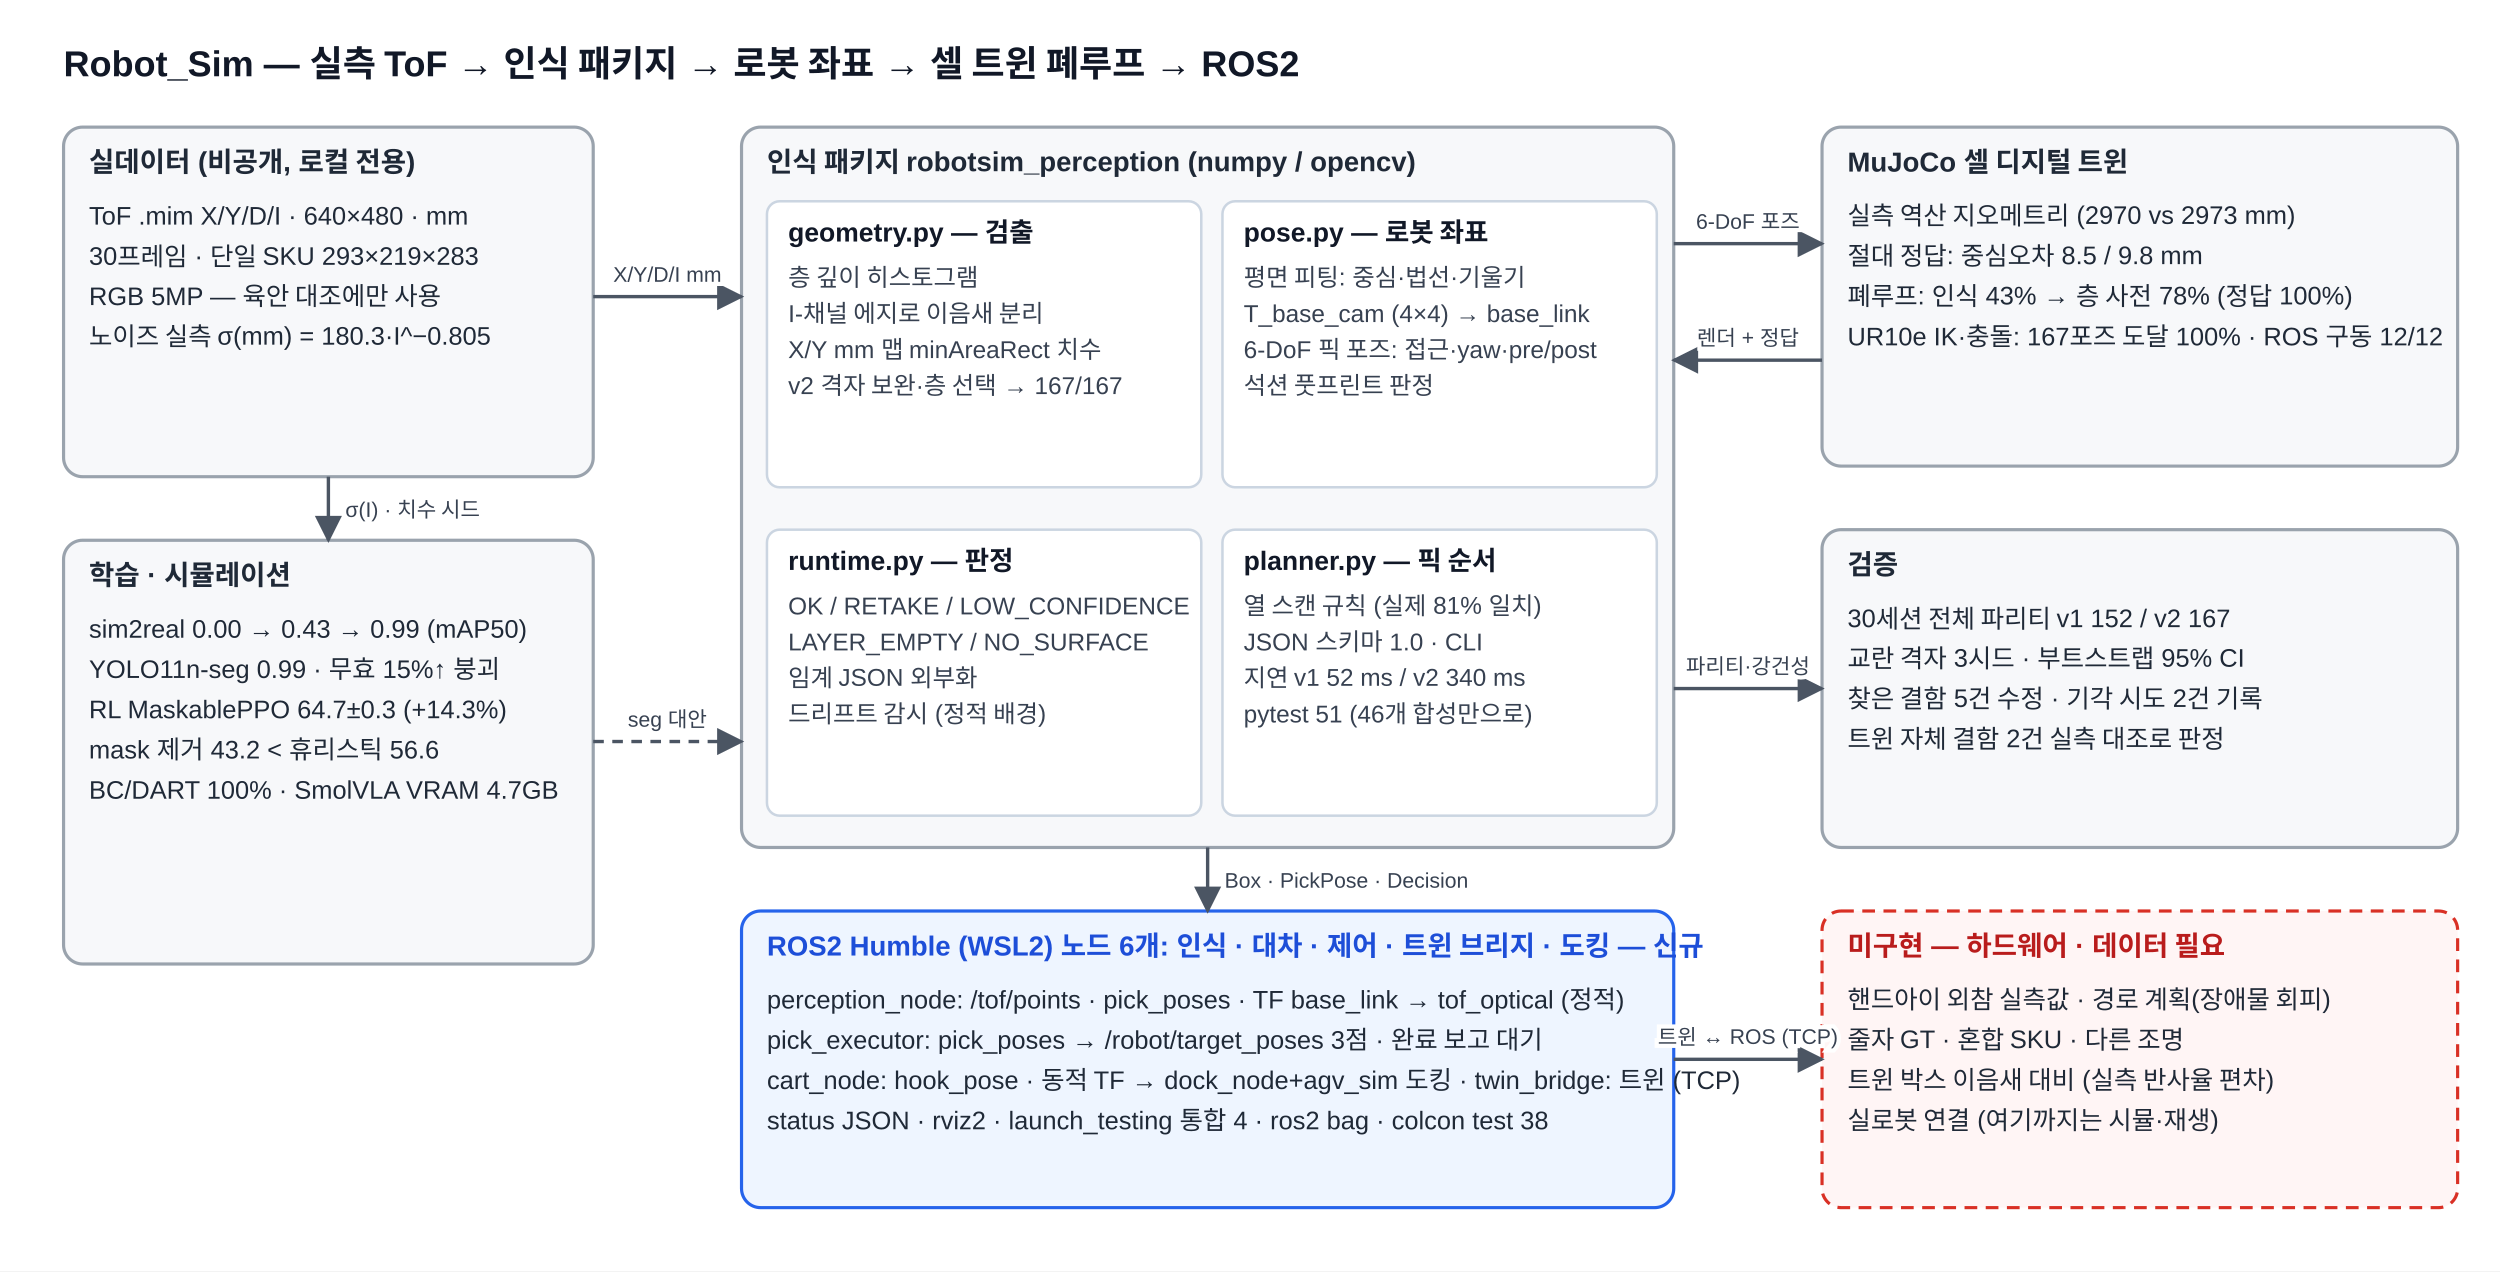
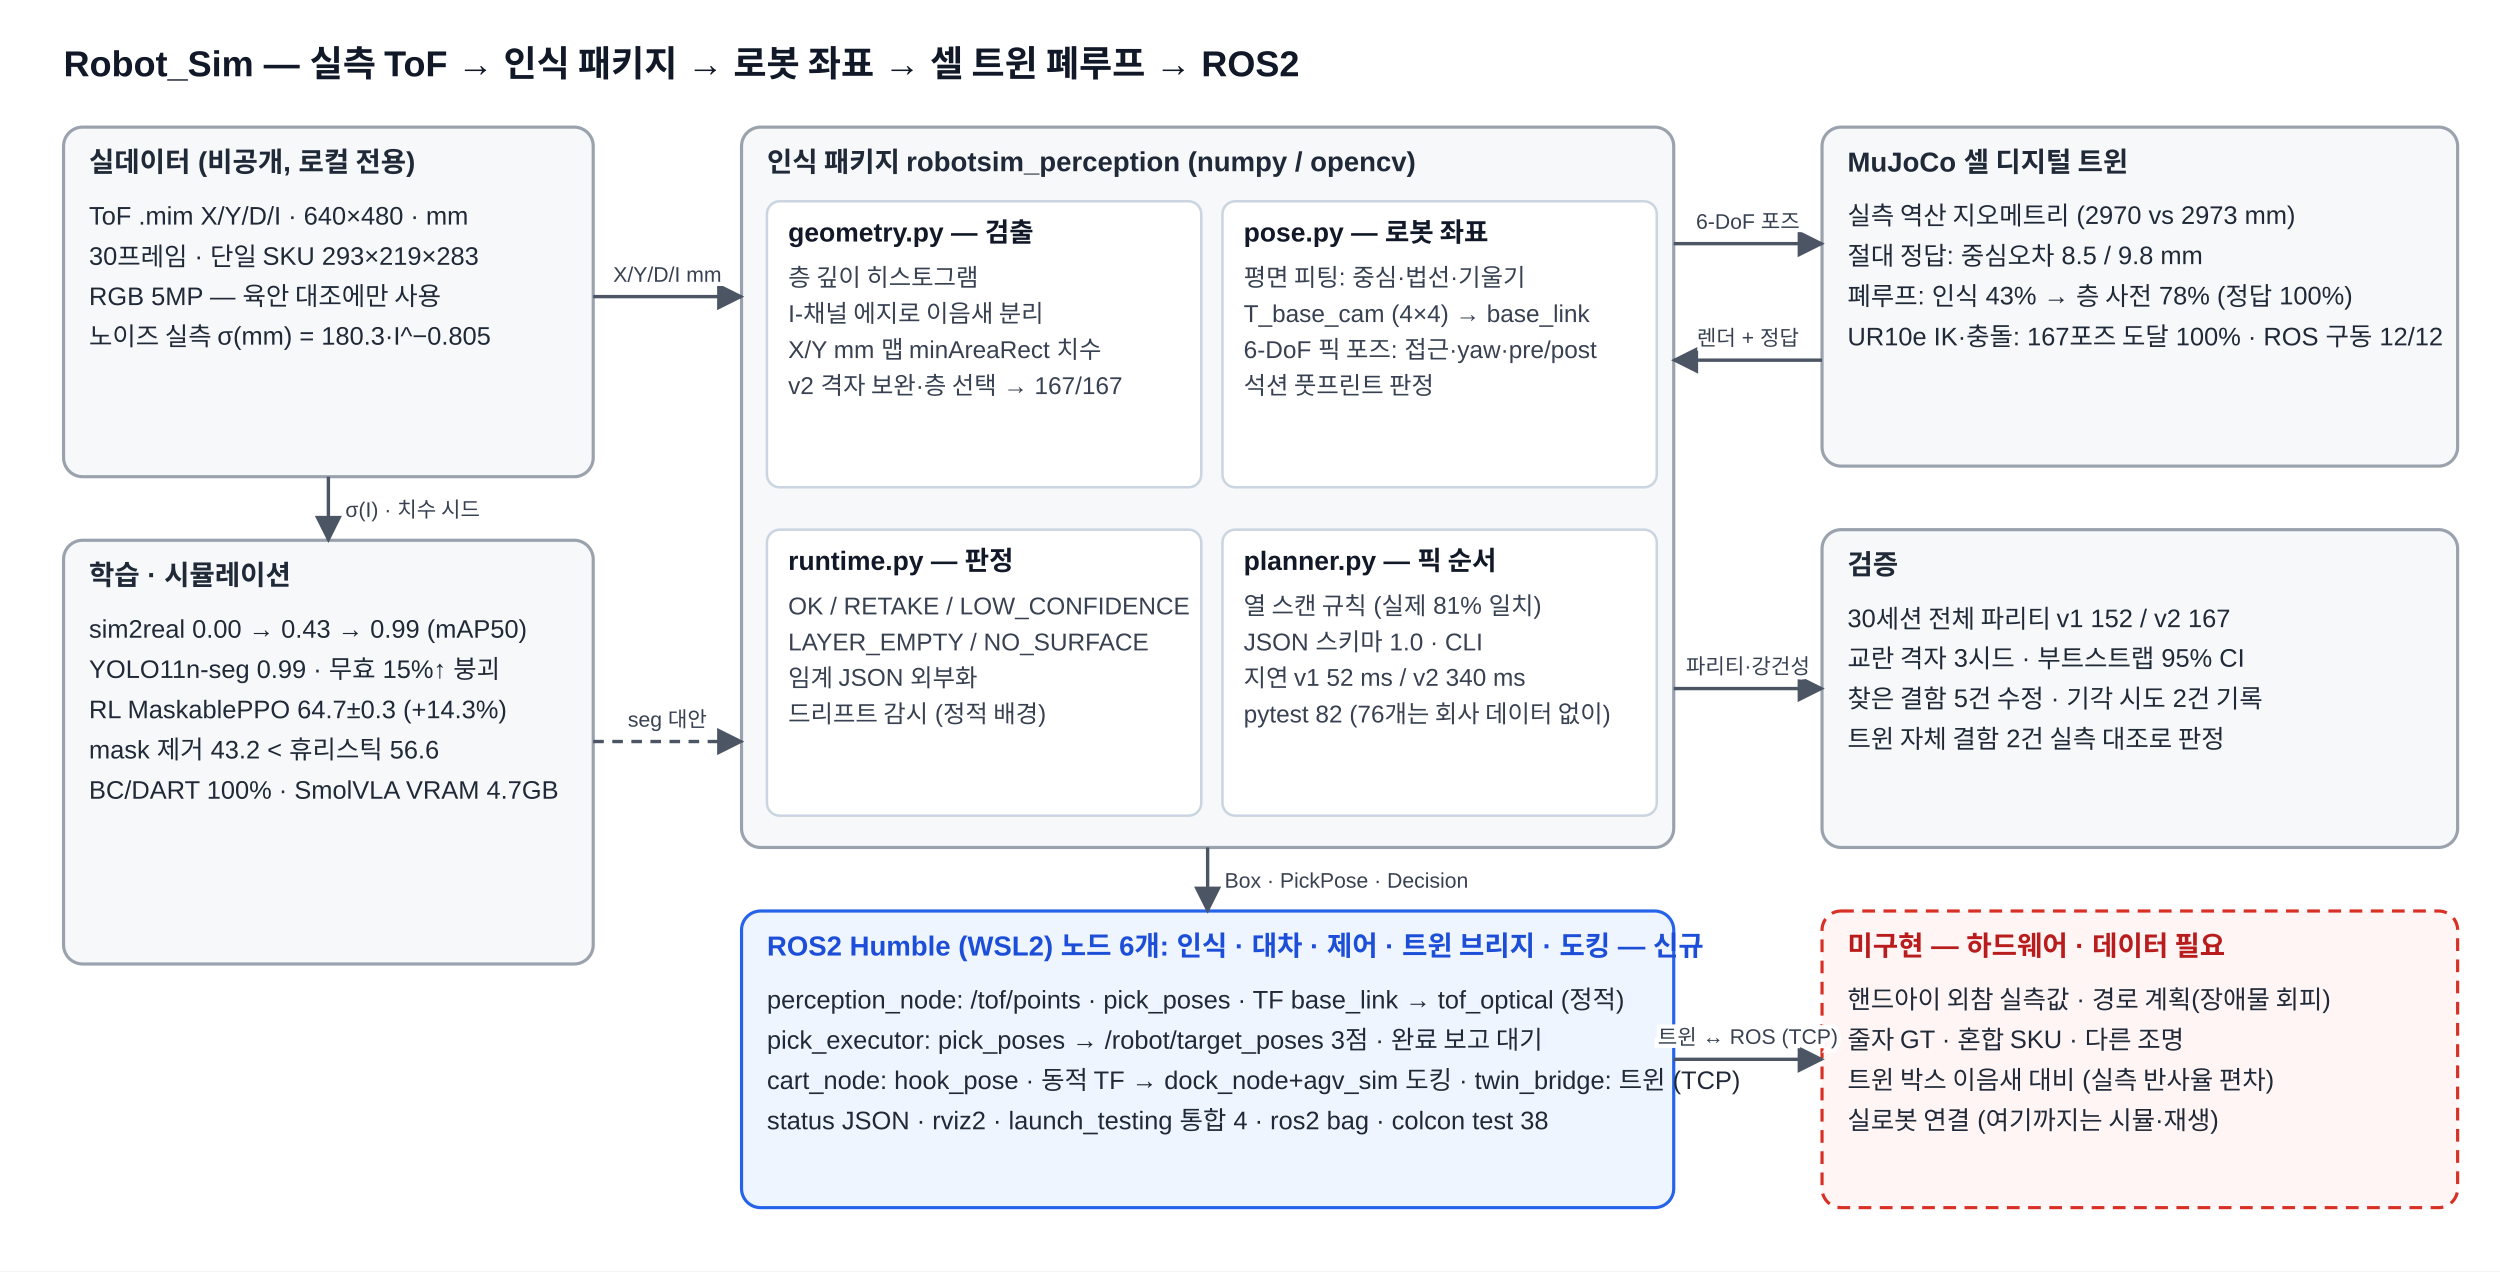
<svg xmlns="http://www.w3.org/2000/svg" width="1180" height="600" viewBox="0 0 1180 600" font-family="&quot;Segoe UI&quot;, &quot;Malgun Gothic&quot;, &quot;Apple SD Gothic Neo&quot;, &quot;Noto Sans KR&quot;, Arial, sans-serif">
  <defs>
    <marker id="ah" viewBox="0 0 10 10" refX="9" refY="5" markerWidth="8" markerHeight="8" orient="auto">
      <path d="M0,0 L10,5 L0,10 z" fill="#4b5563" />
    </marker>
  </defs>
  <rect width="1180" height="600" fill="#ffffff" />
  <text x="30" y="36" font-size="17" font-weight="700" fill="#111827">Robot_Sim — 실측 ToF → 인식 패키지 → 로봇 좌표 → 셀 트윈 폐루프 → ROS2</text>
  <rect x="30" y="60" width="250" height="165" rx="9" fill="#f7f8fa" stroke="#9aa3ad" stroke-width="1.5" />
  <text x="42" y="81" font-size="13" font-weight="700" fill="#1f2937">실데이터 (비공개, 로컬 전용)</text>
  <text x="42" y="106" font-size="12" fill="#1f2937">ToF .mim  X/Y/D/I · 640×480 · mm</text>
  <text x="42" y="125" font-size="12" fill="#1f2937">30프레임 · 단일 SKU 293×219×283</text>
  <text x="42" y="144" font-size="12" fill="#1f2937">RGB 5MP — 육안 대조에만 사용</text>
  <text x="42" y="163" font-size="12" fill="#1f2937">노이즈 실측 σ(mm) = 180.3·I^−0.805</text>
  <rect x="30" y="255" width="250" height="200" rx="9" fill="#f7f8fa" stroke="#9aa3ad" stroke-width="1.5" />
  <text x="42" y="276" font-size="13" font-weight="700" fill="#1f2937">학습 · 시뮬레이션</text>
  <text x="42" y="301" font-size="12" fill="#1f2937">sim2real  0.00 → 0.43 → 0.99 (mAP50)</text>
  <text x="42" y="320" font-size="12" fill="#1f2937">YOLO11n-seg 0.99 · 무효 15%↑ 붕괴</text>
  <text x="42" y="339" font-size="12" fill="#1f2937">RL MaskablePPO 64.7±0.3 (+14.3%)</text>
  <text x="42" y="358" font-size="12" fill="#1f2937">   mask 제거 43.2 &lt; 휴리스틱 56.6</text>
  <text x="42" y="377" font-size="12" fill="#1f2937">BC/DART 100% · SmolVLA VRAM 4.7GB</text>
  <rect x="350" y="60" width="440" height="340" rx="9" fill="#f7f8fa" stroke="#9aa3ad" stroke-width="1.5" />
  <text x="362" y="81" font-size="13" font-weight="700" fill="#1f2937">인식 패키지  robotsim_perception  (numpy / opencv)</text>
  <rect x="362" y="95" width="205" height="135" rx="6" fill="#ffffff" stroke="#cbd5e1" stroke-width="1.2" />
  <text x="372" y="114" font-size="12.5" font-weight="700" fill="#111827">geometry.py — 검출</text>
  <text x="372" y="135" font-size="11.5" fill="#374151">층 깊이 히스토그램</text>
  <text x="372" y="152" font-size="11.5" fill="#374151">I-채널 에지로 이음새 분리</text>
  <text x="372" y="169" font-size="11.5" fill="#374151">X/Y mm 맵 minAreaRect 치수</text>
  <text x="372" y="186" font-size="11.5" fill="#374151">v2 격자 보완·층 선택 → 167/167</text>
  <rect x="577" y="95" width="205" height="135" rx="6" fill="#ffffff" stroke="#cbd5e1" stroke-width="1.2" />
  <text x="587" y="114" font-size="12.5" font-weight="700" fill="#111827">pose.py — 로봇 좌표</text>
  <text x="587" y="135" font-size="11.5" fill="#374151">평면 피팅: 중심·법선·기울기</text>
  <text x="587" y="152" font-size="11.5" fill="#374151">T_base_cam (4×4) → base_link</text>
  <text x="587" y="169" font-size="11.5" fill="#374151">6-DoF 픽 포즈: 접근·yaw·pre/post</text>
  <text x="587" y="186" font-size="11.5" fill="#374151">석션 풋프린트 판정</text>
  <rect x="362" y="250" width="205" height="135" rx="6" fill="#ffffff" stroke="#cbd5e1" stroke-width="1.2" />
  <text x="372" y="269" font-size="12.5" font-weight="700" fill="#111827">runtime.py — 판정</text>
  <text x="372" y="290" font-size="11.5" fill="#374151">OK / RETAKE / LOW_CONFIDENCE</text>
  <text x="372" y="307" font-size="11.5" fill="#374151">LAYER_EMPTY / NO_SURFACE</text>
  <text x="372" y="324" font-size="11.5" fill="#374151">임계 JSON 외부화</text>
  <text x="372" y="341" font-size="11.5" fill="#374151">드리프트 감시 (정적 배경)</text>
  <rect x="577" y="250" width="205" height="135" rx="6" fill="#ffffff" stroke="#cbd5e1" stroke-width="1.2" />
  <text x="587" y="269" font-size="12.5" font-weight="700" fill="#111827">planner.py — 픽 순서</text>
  <text x="587" y="290" font-size="11.5" fill="#374151">열 스캔 규칙 (실제 81% 일치)</text>
  <text x="587" y="307" font-size="11.5" fill="#374151">JSON 스키마 1.0 · CLI</text>
  <text x="587" y="324" font-size="11.5" fill="#374151">지연 v1 52 ms / v2 340 ms</text>
-   <text x="587" y="341" font-size="11.5" fill="#374151">pytest 51 (46개 합성만으로)</text>
+   <text x="587" y="341" font-size="11.5" fill="#374151">pytest 82 (76개는 회사 데이터 없이)</text>
  <rect x="350" y="430" width="440" height="140" rx="9" fill="#eef5ff" stroke="#2563eb" stroke-width="1.5" />
  <text x="362" y="451" font-size="13" font-weight="700" fill="#1d4ed8">ROS2 Humble (WSL2)  노드 6개: 인식 · 대차 · 제어 · 트윈 브리지 · 도킹 — 신규</text>
  <text x="362" y="476" font-size="12" fill="#1f2937">perception_node: /tof/points · pick_poses · TF base_link → tof_optical (정적)</text>
  <text x="362" y="495" font-size="12" fill="#1f2937">pick_executor: pick_poses → /robot/target_poses 3점 · 완료 보고 대기</text>
  <text x="362" y="514" font-size="12" fill="#1f2937">cart_node: hook_pose · 동적 TF → dock_node+agv_sim 도킹  ·  twin_bridge: 트윈 (TCP)</text>
  <text x="362" y="533" font-size="12" fill="#1f2937">status JSON · rviz2 · launch_testing 통합 4 · ros2 bag · colcon test 38</text>
  <rect x="860" y="60" width="300" height="160" rx="9" fill="#f7f8fa" stroke="#9aa3ad" stroke-width="1.5" />
  <text x="872" y="81" font-size="13" font-weight="700" fill="#1f2937">MuJoCo 셀 디지털 트윈</text>
  <text x="872" y="106" font-size="12" fill="#1f2937">실측 역산 지오메트리 (2970 vs 2973 mm)</text>
  <text x="872" y="125" font-size="12" fill="#1f2937">절대 정답: 중심오차 8.5 / 9.8 mm</text>
  <text x="872" y="144" font-size="12" fill="#1f2937">폐루프: 인식 43% → 층 사전 78% (정답 100%)</text>
  <text x="872" y="163" font-size="12" fill="#1f2937">UR10e IK·충돌: 167포즈 도달 100% · ROS 구동 12/12</text>
  <rect x="860" y="250" width="300" height="150" rx="9" fill="#f7f8fa" stroke="#9aa3ad" stroke-width="1.5" />
  <text x="872" y="271" font-size="13" font-weight="700" fill="#1f2937">검증</text>
  <text x="872" y="296" font-size="12" fill="#1f2937">30세션 전체 파리티  v1 152 / v2 167</text>
  <text x="872" y="315" font-size="12" fill="#1f2937">교란 격자 3시드 · 부트스트랩 95% CI</text>
  <text x="872" y="334" font-size="12" fill="#1f2937">찾은 결함 5건 수정 · 기각 시도 2건 기록</text>
  <text x="872" y="353" font-size="12" fill="#1f2937">트윈 자체 결함 2건 실측 대조로 판정</text>
  <rect x="860" y="430" width="300" height="140" rx="9" fill="#fff5f5" stroke="#d93025" stroke-width="1.5" stroke-dasharray="6,4" />
  <text x="872" y="451" font-size="13" font-weight="700" fill="#b91c1c">미구현 — 하드웨어 · 데이터 필요</text>
  <text x="872" y="476" font-size="12" fill="#1f2937">핸드아이 외참 실측값 · 경로 계획(장애물 회피)</text>
  <text x="872" y="495" font-size="12" fill="#1f2937">줄자 GT · 혼합 SKU · 다른 조명</text>
  <text x="872" y="514" font-size="12" fill="#1f2937">트윈 박스 이음새 대비 (실측 반사율 편차)</text>
  <text x="872" y="533" font-size="12" fill="#1f2937">실로봇 연결 (여기까지는 시뮬·재생)</text>
  <line x1="280" y1="140" x2="350" y2="140" stroke="#4b5563" stroke-width="1.6" marker-end="url(#ah)" />
  <text x="315.0" y="133.0" font-size="10" fill="#374151" text-anchor="middle" paint-order="stroke" stroke="#ffffff" stroke-width="4">X/Y/D/I mm</text>
  <line x1="155" y1="225" x2="155" y2="255" stroke="#4b5563" stroke-width="1.6" marker-end="url(#ah)" />
  <text x="163.0" y="244.0" font-size="10" fill="#374151" text-anchor="start" paint-order="stroke" stroke="#ffffff" stroke-width="4">σ(I) · 치수 시드</text>
  <line x1="790" y1="115" x2="860" y2="115" stroke="#4b5563" stroke-width="1.6" marker-end="url(#ah)" />
  <text x="825.0" y="108.0" font-size="10" fill="#374151" text-anchor="middle" paint-order="stroke" stroke="#ffffff" stroke-width="4">6-DoF 포즈</text>
  <line x1="860" y1="170" x2="790" y2="170" stroke="#4b5563" stroke-width="1.6" marker-end="url(#ah)" />
  <text x="825.0" y="163.0" font-size="10" fill="#374151" text-anchor="middle" paint-order="stroke" stroke="#ffffff" stroke-width="4">렌더 + 정답</text>
  <line x1="790" y1="325" x2="860" y2="325" stroke="#4b5563" stroke-width="1.6" marker-end="url(#ah)" />
  <text x="825.0" y="318.0" font-size="10" fill="#374151" text-anchor="middle" paint-order="stroke" stroke="#ffffff" stroke-width="4">파리티·강건성</text>
  <line x1="570" y1="400" x2="570" y2="430" stroke="#4b5563" stroke-width="1.6" marker-end="url(#ah)" />
  <text x="578.0" y="419.0" font-size="10" fill="#374151" text-anchor="start" paint-order="stroke" stroke="#ffffff" stroke-width="4">Box · PickPose · Decision</text>
  <line x1="280" y1="350" x2="350" y2="350" stroke="#4b5563" stroke-width="1.6" stroke-dasharray="5,4" marker-end="url(#ah)" />
  <text x="315.0" y="343.0" font-size="10" fill="#374151" text-anchor="middle" paint-order="stroke" stroke="#ffffff" stroke-width="4">seg 대안</text>
  <line x1="790" y1="500" x2="860" y2="500" stroke="#4b5563" stroke-width="1.6" marker-end="url(#ah)" />
  <text x="825.0" y="493.0" font-size="10" fill="#374151" text-anchor="middle" paint-order="stroke" stroke="#ffffff" stroke-width="4">트윈 ↔ ROS (TCP)</text>
</svg>
